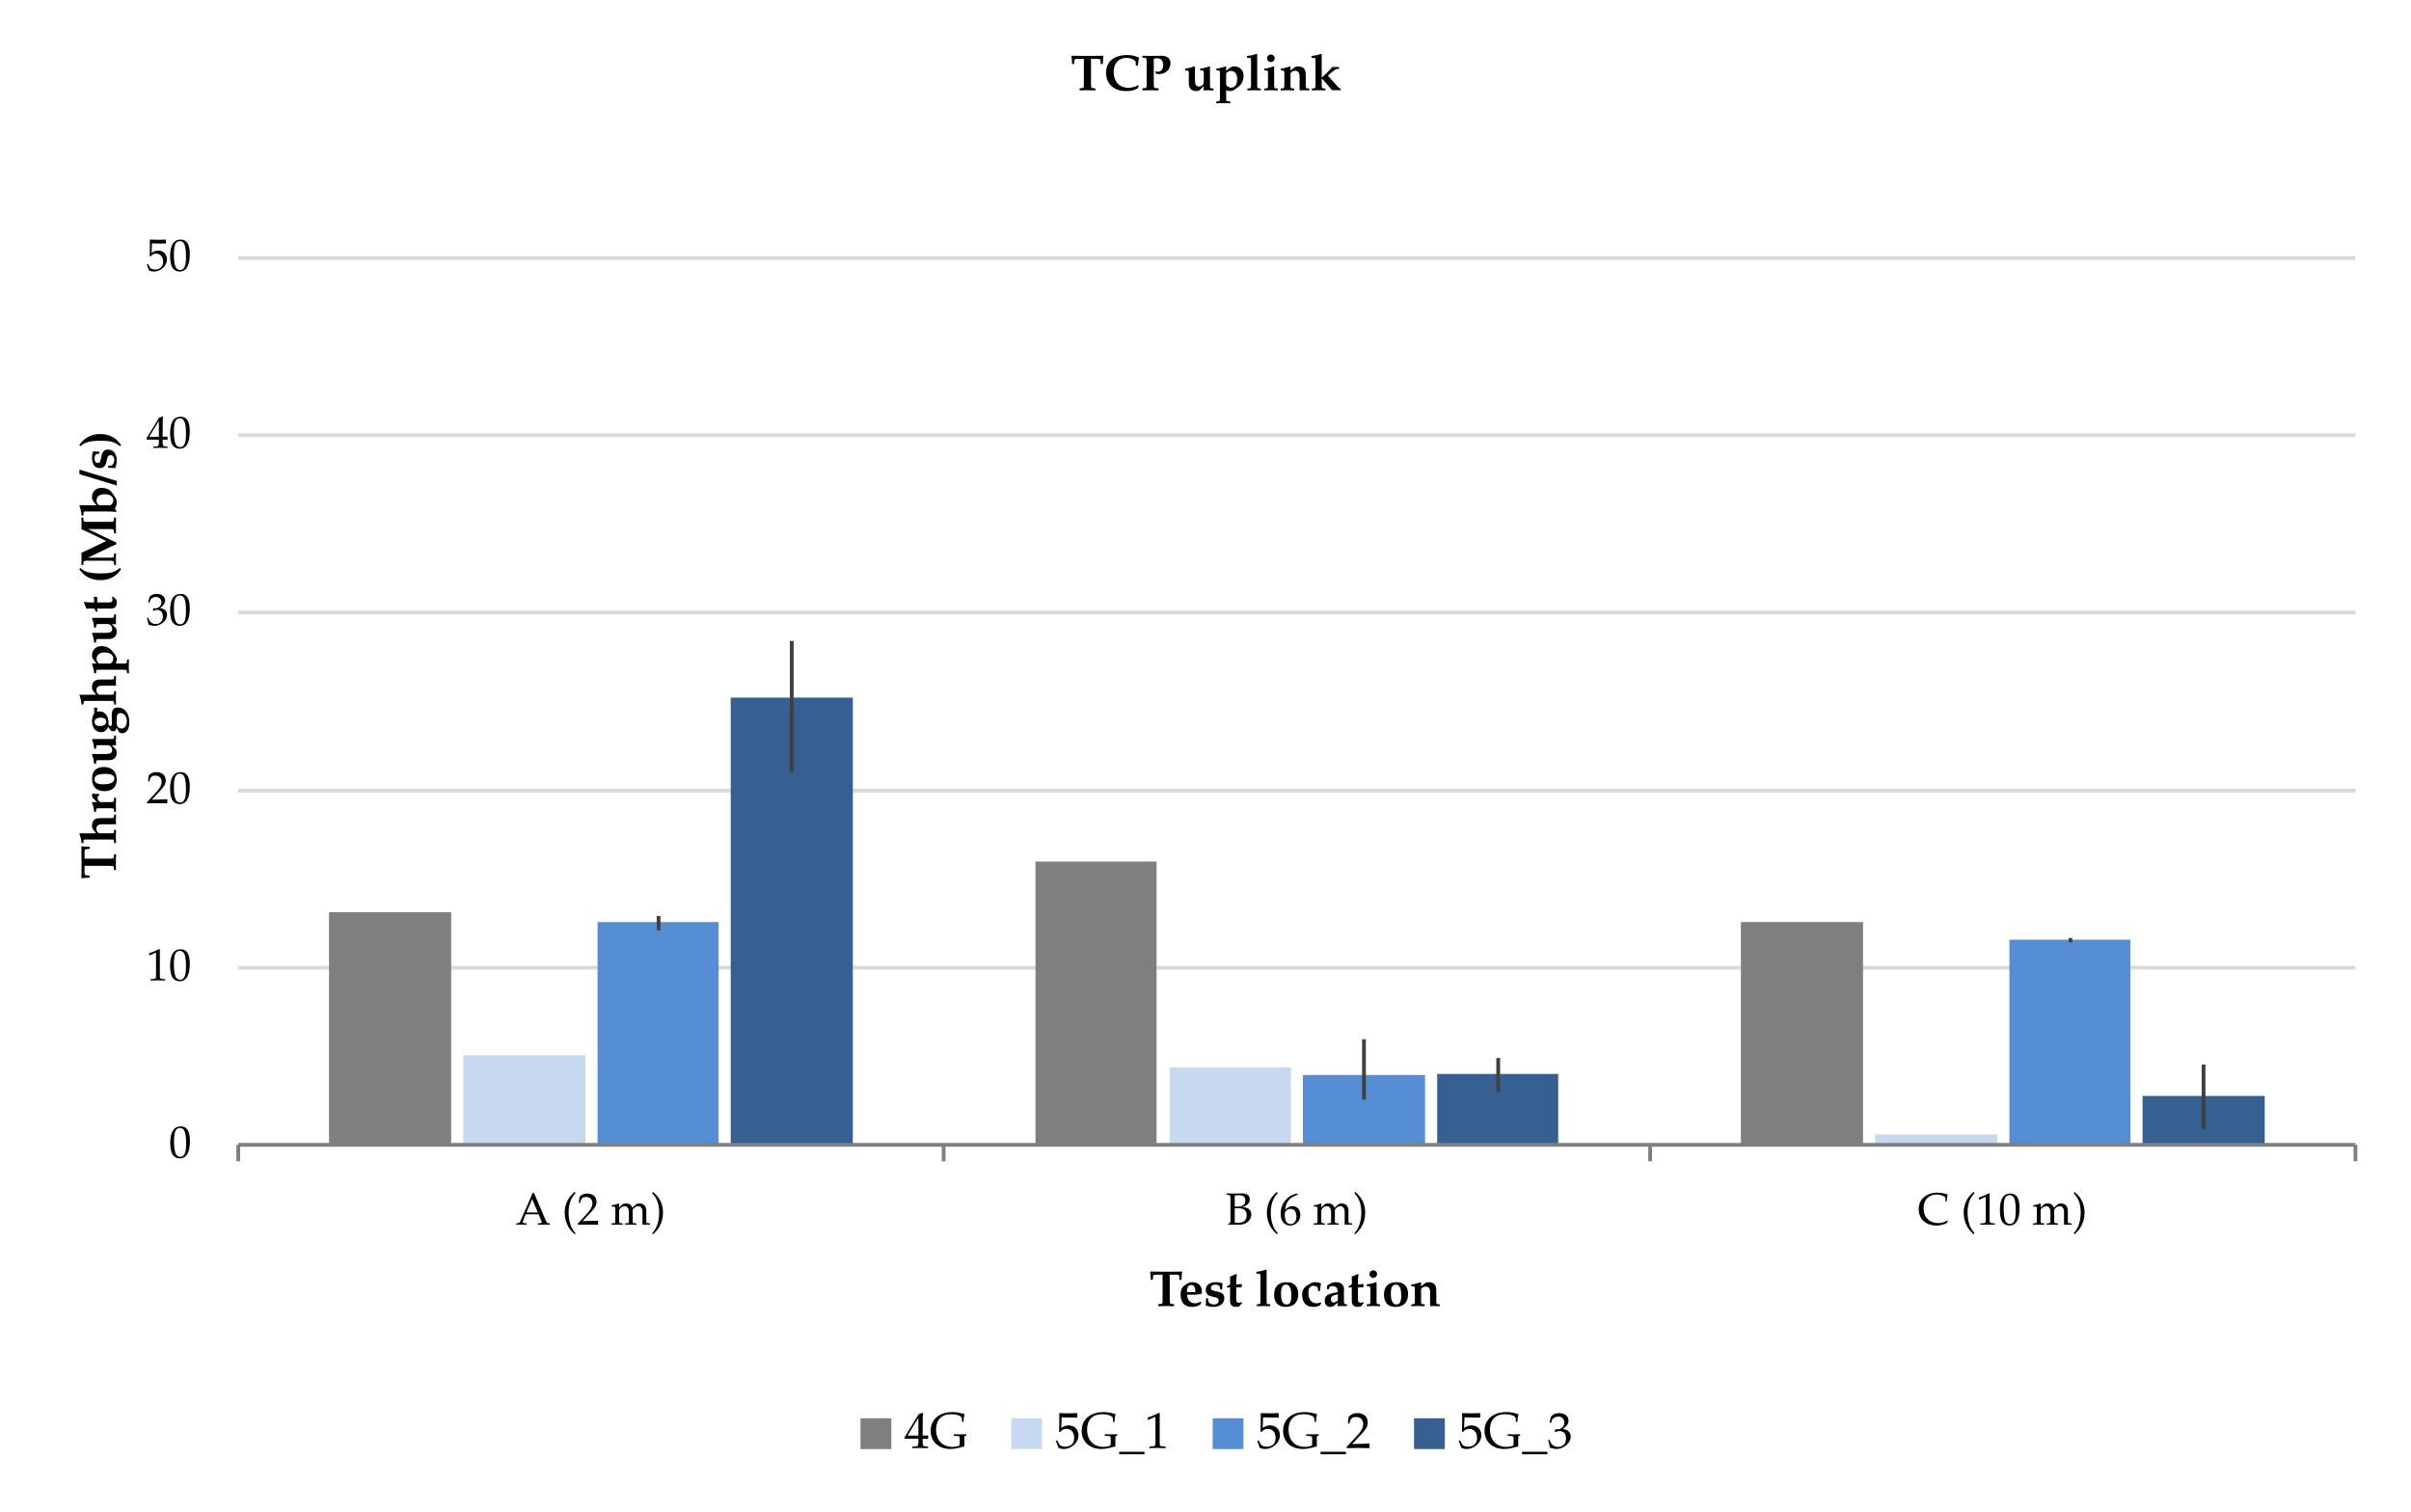
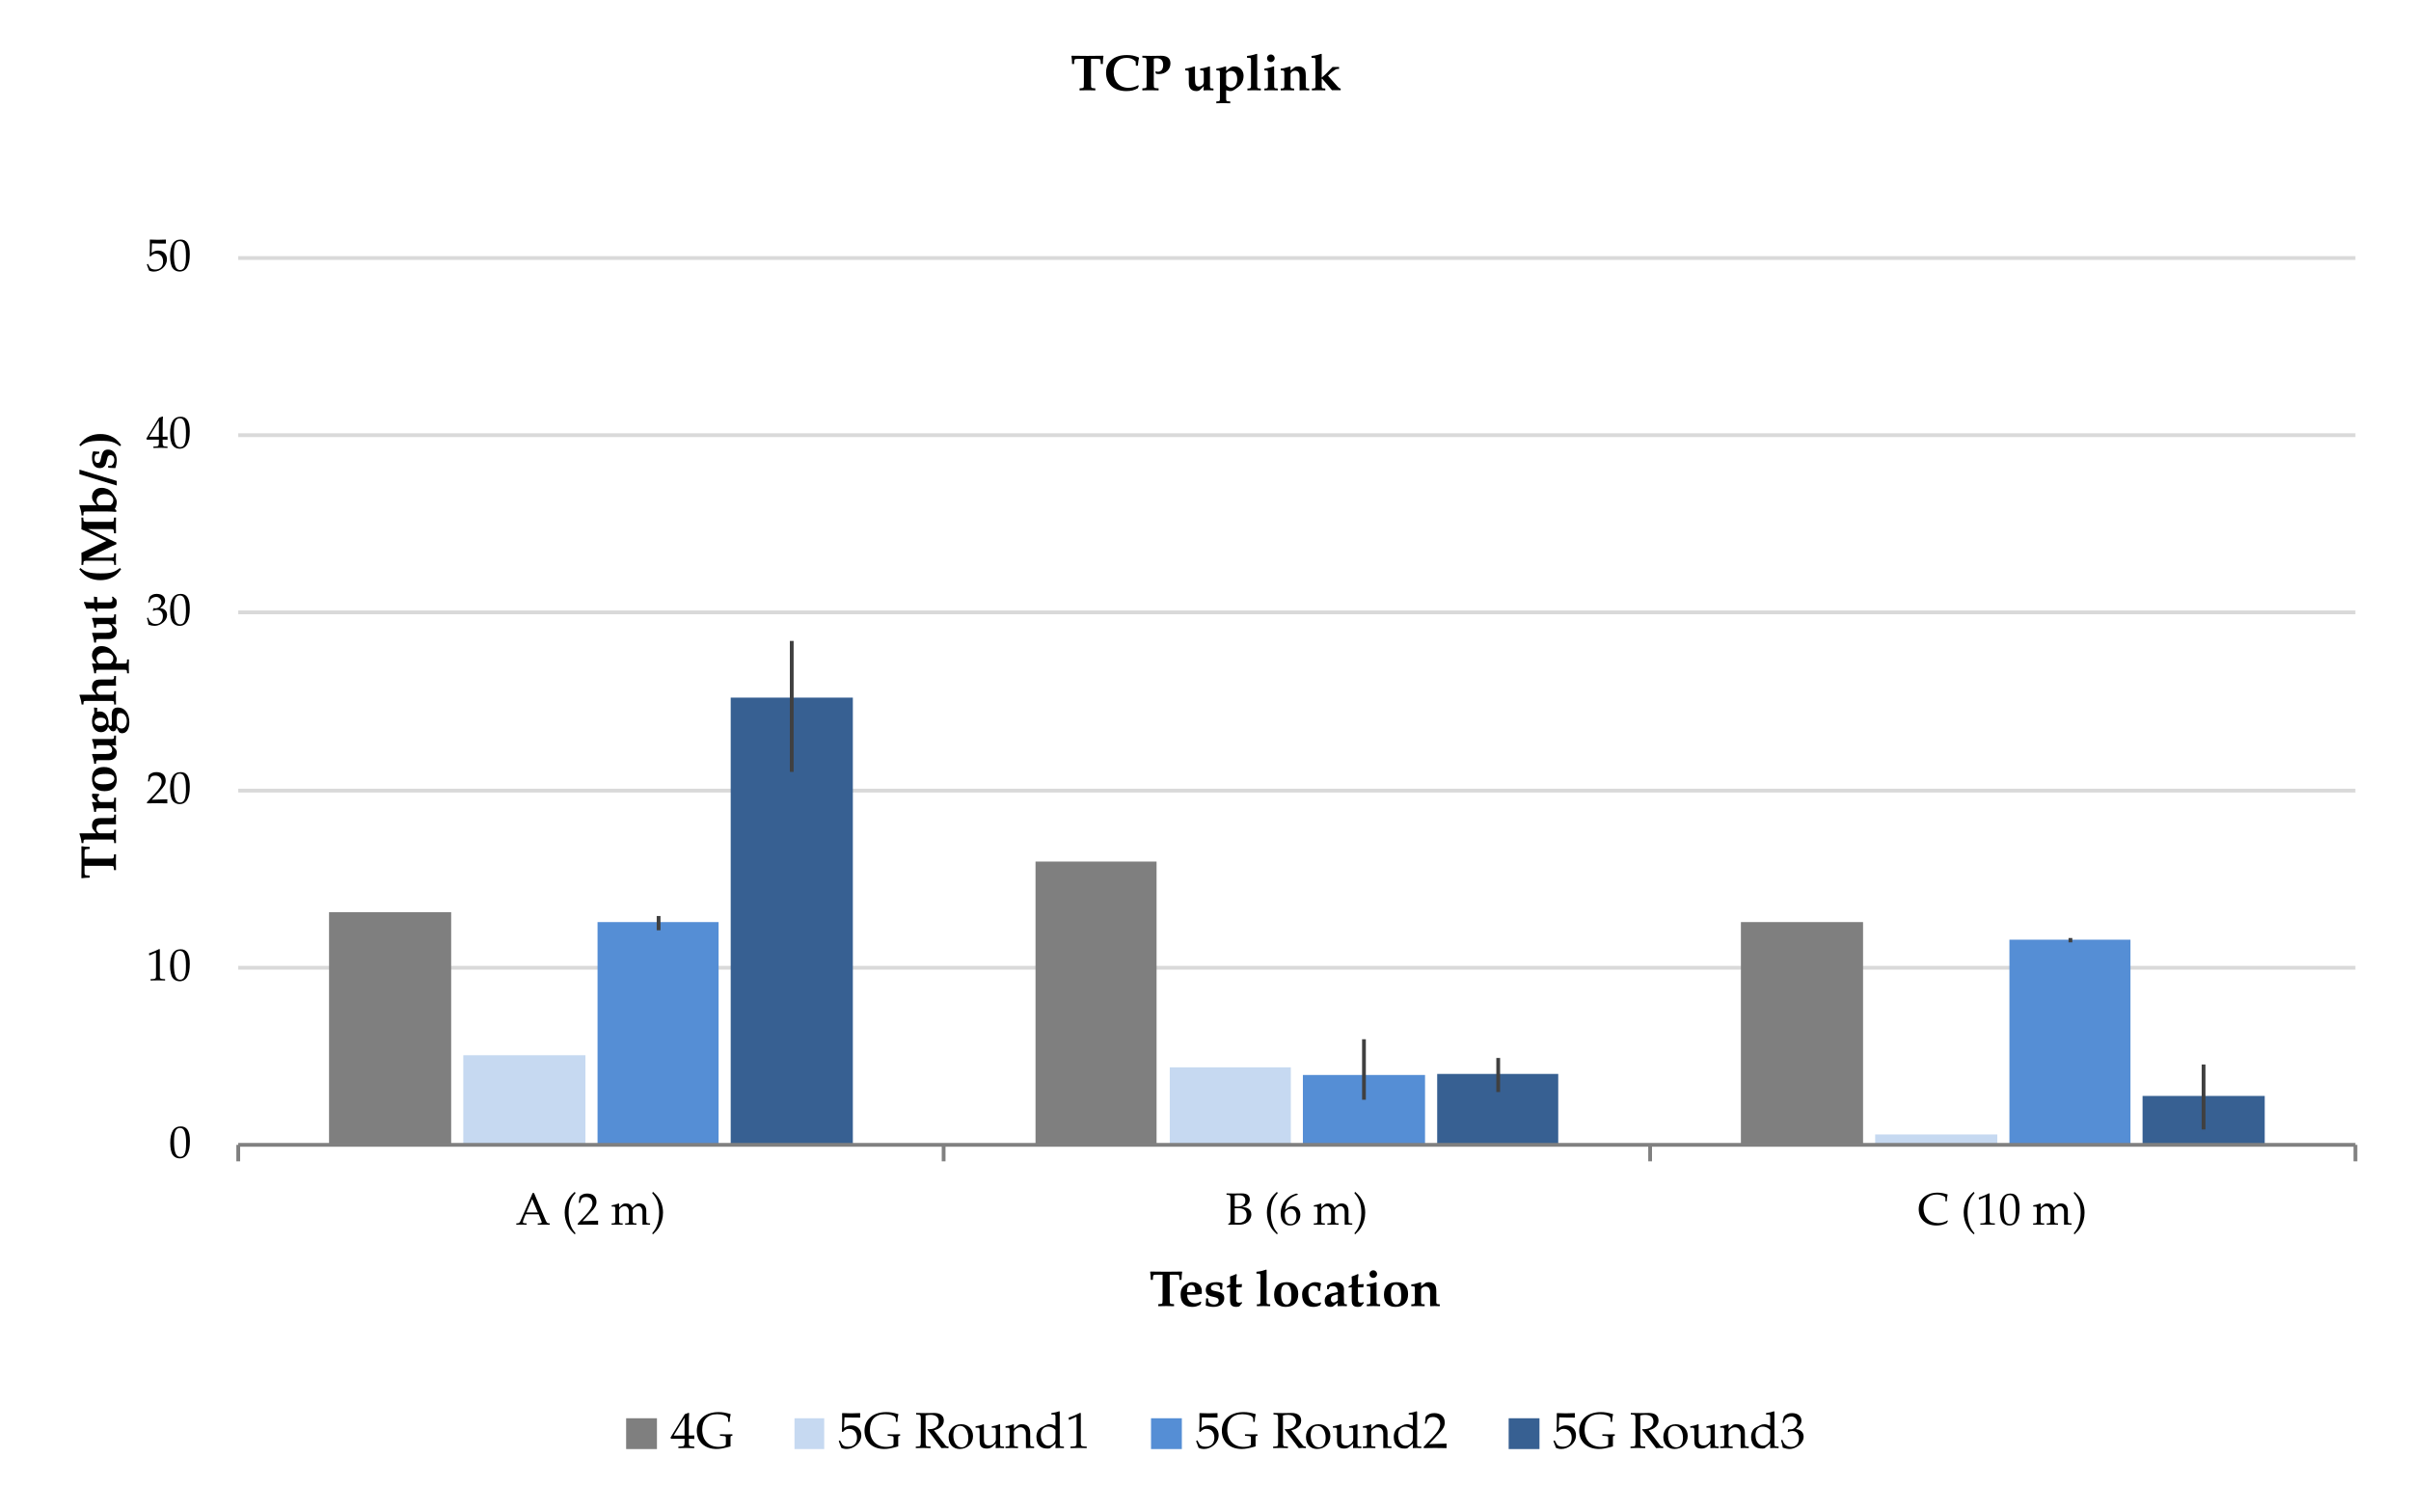
<svg xmlns="http://www.w3.org/2000/svg" width="2191" height="1374" xml:space="preserve" overflow="hidden">
  <defs>
    <clipPath id="clip0">
      <rect x="0" y="413" width="2191" height="1374" />
    </clipPath>
  </defs>
  <g clip-path="url(#clip0)" transform="matrix(1 0 0 1 0 -413)">
    <g>
      <path d="M216.5 1292.54 2140.5 1292.54M216.5 1131.54 2140.5 1131.54M216.5 969.532 2140.5 969.532M216.5 808.527 2140.5 808.527M216.5 647.5 2140.5 647.5" stroke="#D9D9D9" stroke-width="3.438" stroke-linejoin="round" stroke-miterlimit="10" fill="none" />
    </g>
    <g>
      <path d="M299.01 1242.04 410.013 1242.04 410.013 1454 299.01 1454ZM941.031 1196.04 1051.03 1196.04 1051.03 1454 941.031 1454ZM1582.05 1251.04 1693.06 1251.04 1693.06 1454 1582.05 1454Z" fill="#7F7F7F" />
    </g>
    <g>
      <path d="M421.014 1372.05 532.017 1372.05 532.017 1454 421.014 1454ZM1063.03 1383.05 1173.04 1383.05 1173.04 1454 1063.03 1454ZM1704.06 1444.05 1815.06 1444.05 1815.06 1454 1704.06 1454Z" fill="#C6D9F1" />
    </g>
    <g>
      <rect x="1184" y="1390" width="111" height="64" fill="#558ED5" />
    </g>
    <g>
      <path d="M543.018 1251.04 653.021 1251.04 653.021 1454 543.018 1454ZM1826.06 1267.04 1936.06 1267.04 1936.06 1454 1826.06 1454Z" fill="#558ED5" />
    </g>
    <g>
      <path d="M664.022 1047.03 775.025 1047.03 775.025 1454 664.022 1454ZM1306.04 1389.05 1416.05 1389.05 1416.05 1454 1306.04 1454ZM1947.06 1409.05 2058.07 1409.05 2058.07 1454 1947.06 1454Z" fill="#376092" />
    </g>
    <g>
      <path d="M598.5 1251.54 598.5 1258.5M598.5 1251.54 598.5 1245.5" stroke="#404040" stroke-width="3.438" stroke-linejoin="round" stroke-miterlimit="10" fill="none" />
    </g>
    <g>
      <path d="M1239.5 1389.55 1239.5 1412.5M1239.5 1389.55 1239.5 1357.5" stroke="#404040" stroke-width="3.438" stroke-linejoin="round" stroke-miterlimit="10" fill="none" />
    </g>
    <g>
      <path d="M1881.5 1266.54 1881.5 1269.5M1881.5 1266.54 1881.5 1265.5" stroke="#404040" stroke-width="3.438" stroke-linejoin="round" stroke-miterlimit="10" fill="none" />
    </g>
    <g>
      <path d="M719.5 1046.53 719.5 1114.5M719.5 1046.53 719.5 995.5" stroke="#404040" stroke-width="3.438" stroke-linejoin="round" stroke-miterlimit="10" fill="none" />
    </g>
    <g>
      <path d="M1361.5 1389.55 1361.5 1405.5M1361.5 1389.55 1361.5 1374.5" stroke="#404040" stroke-width="3.438" stroke-linejoin="round" stroke-miterlimit="10" fill="none" />
    </g>
    <g>
      <path d="M2002.5 1409.55 2002.5 1439.5M2002.5 1409.55 2002.5 1380.5" stroke="#404040" stroke-width="3.438" stroke-linejoin="round" stroke-miterlimit="10" fill="none" />
    </g>
    <g>
      <path d="M216.5 1453.5 2140.5 1453.5" stroke="#808080" stroke-width="3.438" stroke-linejoin="round" stroke-miterlimit="10" fill="none" fill-rule="evenodd" />
    </g>
    <g>
      <path d="M216.5 1453.5 216.5 1468.5M857.528 1453.5 857.528 1468.5M1499.55 1453.5 1499.55 1468.5M2140.5 1453.5 2140.5 1468.5" stroke="#808080" stroke-width="3.438" stroke-linejoin="round" stroke-miterlimit="10" fill="none" />
    </g>
    <g>
      <text font-family="Palatino Linotype,Palatino Linotype_MSFontService,sans-serif" font-weight="400" font-size="41" transform="matrix(1 0 0 1 153.519 1465)">0</text>
    </g>
    <g>
      <text font-family="Palatino Linotype,Palatino Linotype_MSFontService,sans-serif" font-weight="400" font-size="41" transform="matrix(1 0 0 1 132.894 1304)">10</text>
    </g>
    <g>
      <text font-family="Palatino Linotype,Palatino Linotype_MSFontService,sans-serif" font-weight="400" font-size="41" transform="matrix(1 0 0 1 132.894 1143)">20</text>
    </g>
    <g>
      <text font-family="Palatino Linotype,Palatino Linotype_MSFontService,sans-serif" font-weight="400" font-size="41" transform="matrix(1 0 0 1 132.894 981)">30</text>
    </g>
    <g>
      <text font-family="Palatino Linotype,Palatino Linotype_MSFontService,sans-serif" font-weight="400" font-size="41" transform="matrix(1 0 0 1 132.894 820)">40</text>
    </g>
    <g>
      <text font-family="Palatino Linotype,Palatino Linotype_MSFontService,sans-serif" font-weight="400" font-size="41" transform="matrix(1 0 0 1 132.894 659)">50</text>
    </g>
    <g>
      <text font-family="Palatino Linotype,Palatino Linotype_MSFontService,sans-serif" font-weight="400" font-size="41" transform="matrix(1 0 0 1 468.575 1526)">A (2 m)</text>
    </g>
    <g>
      <text font-family="Palatino Linotype,Palatino Linotype_MSFontService,sans-serif" font-weight="400" font-size="41" transform="matrix(1 0 0 1 1113.54 1526)">B (6 m)</text>
    </g>
    <g>
      <text font-family="Palatino Linotype,Palatino Linotype_MSFontService,sans-serif" font-weight="400" font-size="41" transform="matrix(1 0 0 1 1742.73 1526)">C (10 m)</text>
    </g>
    <g>
      <text font-family="Palatino Linotype,Palatino Linotype_MSFontService,sans-serif" font-weight="700" font-size="46" transform="matrix(6.12323e-17 -1 1 6.12323e-17 105.302 1212)">Throughput (Mb/s)</text>
    </g>
    <g>
      <text font-family="Palatino Linotype,Palatino Linotype_MSFontService,sans-serif" font-weight="700" font-size="46" transform="matrix(1 0 0 1 1044.41 1600)">Test location</text>
    </g>
    <g>
      <text font-family="Palatino Linotype,Palatino Linotype_MSFontService,sans-serif" font-weight="700" font-size="46" transform="matrix(1 0 0 1 972.881 495)">TCP uplink</text>
    </g>
    <g>
-       <rect x="782" y="1702" width="28" height="28" fill="#7F7F7F" />
+       <rect x="569" y="1702" width="28" height="28" fill="#7F7F7F" />
    </g>
    <g>
-       <text font-family="Palatino Linotype,Palatino Linotype_MSFontService,sans-serif" font-weight="400" font-size="46" transform="matrix(1 0 0 1 821.726 1729)">4G</text>
+       <text font-family="Palatino Linotype,Palatino Linotype_MSFontService,sans-serif" font-weight="400" font-size="46" transform="matrix(1 0 0 1 609.207 1729)">4G</text>
    </g>
    <g>
-       <rect x="919" y="1702" width="28" height="28" fill="#C6D9F1" />
+       <rect x="722" y="1702" width="27" height="28" fill="#C6D9F1" />
    </g>
    <g>
-       <text font-family="Palatino Linotype,Palatino Linotype_MSFontService,sans-serif" font-weight="400" font-size="46" transform="matrix(1 0 0 1 958.949 1729)">5G_1</text>
+       <text font-family="Palatino Linotype,Palatino Linotype_MSFontService,sans-serif" font-weight="400" font-size="46" transform="matrix(1 0 0 1 761.61 1729)">5G Round1</text>
    </g>
    <g>
-       <rect x="1102" y="1702" width="28" height="28" fill="#558ED5" />
+       <rect x="1046" y="1702" width="28" height="28" fill="#558ED5" />
    </g>
    <g>
-       <text font-family="Palatino Linotype,Palatino Linotype_MSFontService,sans-serif" font-weight="400" font-size="46" transform="matrix(1 0 0 1 1142 1729)">5G_2</text>
+       <text font-family="Palatino Linotype,Palatino Linotype_MSFontService,sans-serif" font-weight="400" font-size="46" transform="matrix(1 0 0 1 1086.35 1729)">5G Round2</text>
    </g>
    <g>
-       <rect x="1285" y="1702" width="28" height="28" fill="#376092" />
+       <rect x="1371" y="1702" width="28" height="28" fill="#376092" />
    </g>
    <g>
-       <text font-family="Palatino Linotype,Palatino Linotype_MSFontService,sans-serif" font-weight="400" font-size="46" transform="matrix(1 0 0 1 1325.06 1729)">5G_3</text>
+       <text font-family="Palatino Linotype,Palatino Linotype_MSFontService,sans-serif" font-weight="400" font-size="46" transform="matrix(1 0 0 1 1411.08 1729)">5G Round3</text>
    </g>
  </g>
</svg>
